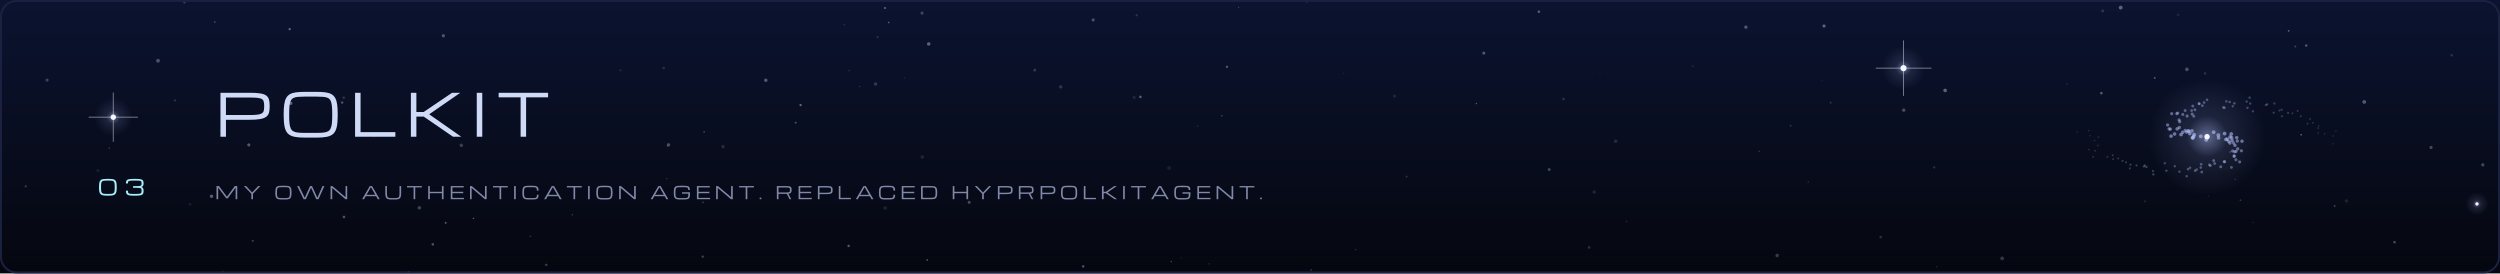
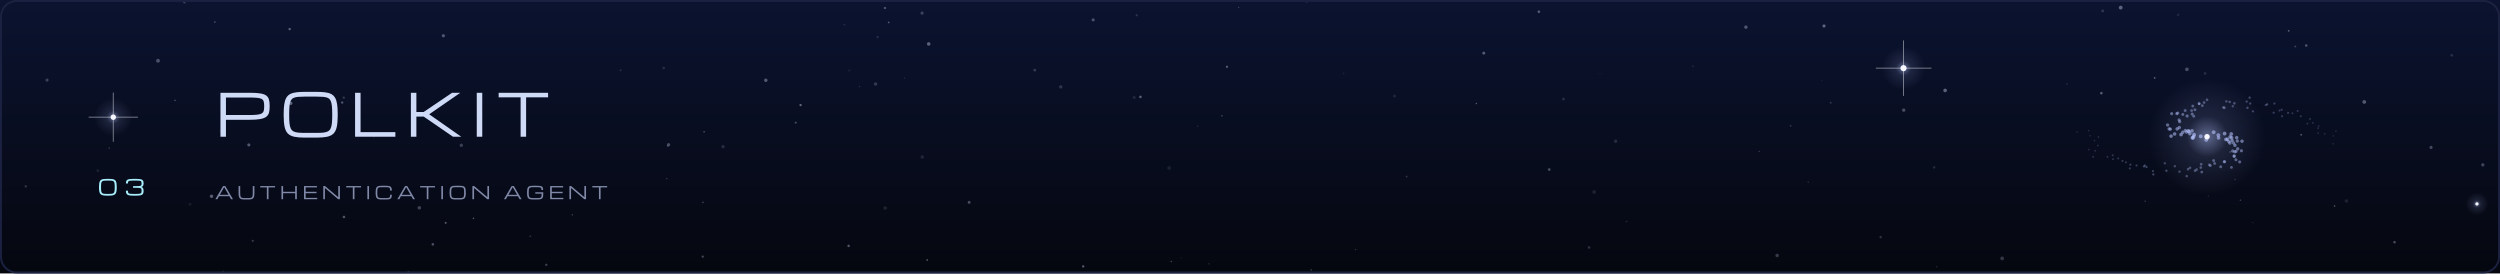
<svg xmlns="http://www.w3.org/2000/svg" viewBox="0 0 1280 140" width="1280" height="140">
  <defs>
    <linearGradient id="n" x1="0" y1="0" x2="0" y2="1">
      <stop offset="0" stop-color="#0b1330" />
      <stop offset="1" stop-color="#05070f" />
    </linearGradient>
    <radialGradient id="glow">
      <stop offset="0" stop-color="#b6c4ff" stop-opacity=".5" />
      <stop offset=".35" stop-color="#b6c4ff" stop-opacity=".12" />
      <stop offset="1" stop-color="#b6c4ff" stop-opacity="0" />
    </radialGradient>
    <radialGradient id="eng">
      <stop offset="0" stop-color="#a8eefc" stop-opacity=".9" />
      <stop offset="1" stop-color="#a8eefc" stop-opacity="0" />
    </radialGradient>
    <linearGradient id="tail" x1="0" x2="1">
      <stop offset="0" stop-color="#cfdaf7" stop-opacity="0" />
      <stop offset="1" stop-color="#cfdaf7" stop-opacity=".7" />
    </linearGradient>
  </defs>
  <rect width="1280" height="140" fill="url(#n)" />
  <circle cx="268.6" cy="54.0" r="0.44" fill="#cfdaf7" opacity="0.22" />
  <circle cx="720.2" cy="90.4" r="0.48" fill="#cfdaf7" opacity="0.20" />
  <circle cx="228.2" cy="114.1" r="0.51" fill="#cfdaf7" opacity="0.39" />
  <circle cx="94.4" cy="1.2" r="0.60" fill="#cfdaf7" opacity="0.23" />
  <circle cx="962.9" cy="121.4" r="0.66" fill="#cfdaf7" opacity="0.18" />
  <circle cx="916.8" cy="64.4" r="0.48" fill="#cfdaf7" opacity="0.19" />
  <circle cx="0.7" cy="99.2" r="0.33" fill="#cfdaf7" opacity="0.15" />
  <circle cx="793.2" cy="86.8" r="0.73" fill="#cfdaf7" opacity="0.30" />
  <circle cx="1025.1" cy="132.3" r="0.98" fill="#cfdaf7" opacity="0.22" />
  <circle cx="449.3" cy="19.0" r="0.60" fill="#cfdaf7" opacity="0.14" />
  <circle cx="1195.3" cy="105.5" r="0.46" fill="#cfdaf7" opacity="0.32" />
  <circle cx="893.9" cy="13.9" r="0.87" fill="#cfdaf7" opacity="0.34" />
  <circle cx="604.8" cy="132.1" r="0.36" fill="#cfdaf7" opacity="0.09" />
  <circle cx="925.8" cy="93.2" r="0.30" fill="#cfdaf7" opacity="0.29" />
  <circle cx="755.9" cy="53.0" r="0.39" fill="#cfdaf7" opacity="0.37" />
  <circle cx="1141.8" cy="77.8" r="0.45" fill="#cfdaf7" opacity="0.27" />
  <circle cx="827.2" cy="72.3" r="0.86" fill="#cfdaf7" opacity="0.16" />
  <circle cx="1130.7" cy="100.5" r="0.39" fill="#cfdaf7" opacity="0.11" />
  <circle cx="995.9" cy="46.3" r="0.93" fill="#cfdaf7" opacity="0.41" />
  <circle cx="359.9" cy="103.6" r="0.45" fill="#cfdaf7" opacity="0.26" />
  <circle cx="242.4" cy="111.8" r="0.40" fill="#cfdaf7" opacity="0.40" />
  <circle cx="463.1" cy="40.0" r="0.33" fill="#cfdaf7" opacity="0.15" />
  <circle cx="80.9" cy="31.1" r="0.99" fill="#cfdaf7" opacity="0.31" />
  <circle cx="148.3" cy="14.9" r="0.62" fill="#cfdaf7" opacity="0.39" />
  <circle cx="580.7" cy="49.9" r="0.77" fill="#cfdaf7" opacity="0.12" />
  <circle cx="236.2" cy="74.4" r="0.88" fill="#cfdaf7" opacity="0.24" />
  <circle cx="370.2" cy="75.1" r="0.86" fill="#cfdaf7" opacity="0.15" />
  <circle cx="191.5" cy="69.8" r="0.54" fill="#cfdaf7" opacity="0.13" />
  <circle cx="271.5" cy="121.0" r="0.44" fill="#cfdaf7" opacity="0.20" />
  <circle cx="1210.5" cy="52.2" r="0.96" fill="#cfdaf7" opacity="0.37" />
  <circle cx="613.2" cy="64.6" r="0.31" fill="#cfdaf7" opacity="0.22" />
  <circle cx="671.3" cy="138.2" r="0.35" fill="#cfdaf7" opacity="0.37" />
  <circle cx="1226.0" cy="124.0" r="0.66" fill="#cfdaf7" opacity="0.32" />
  <circle cx="453.1" cy="4.1" r="0.59" fill="#cfdaf7" opacity="0.34" />
  <circle cx="112.8" cy="67.0" r="0.34" fill="#cfdaf7" opacity="0.13" />
  <circle cx="1076.6" cy="5.6" r="0.74" fill="#cfdaf7" opacity="0.17" />
  <circle cx="359.8" cy="131.4" r="0.61" fill="#cfdaf7" opacity="0.28" />
  <circle cx="1144.4" cy="91.9" r="0.39" fill="#cfdaf7" opacity="0.19" />
  <circle cx="1058.3" cy="43.0" r="0.37" fill="#cfdaf7" opacity="0.19" />
  <circle cx="360.5" cy="67.5" r="0.40" fill="#cfdaf7" opacity="0.37" />
  <circle cx="1255.3" cy="28.3" r="0.67" fill="#cfdaf7" opacity="0.16" />
  <circle cx="819.2" cy="37.9" r="0.30" fill="#cfdaf7" opacity="0.09" />
  <circle cx="24.1" cy="41.0" r="0.80" fill="#cfdaf7" opacity="0.25" />
  <circle cx="475.5" cy="22.5" r="0.90" fill="#cfdaf7" opacity="0.41" />
  <circle cx="176.0" cy="50.0" r="0.61" fill="#cfdaf7" opacity="0.20" />
  <circle cx="97.3" cy="104.6" r="0.70" fill="#cfdaf7" opacity="0.09" />
  <circle cx="13.2" cy="95.4" r="0.60" fill="#cfdaf7" opacity="0.21" />
  <circle cx="1085.8" cy="3.9" r="0.98" fill="#cfdaf7" opacity="0.40" />
  <circle cx="625.6" cy="59.3" r="0.40" fill="#cfdaf7" opacity="0.31" />
  <circle cx="714.0" cy="49.2" r="0.77" fill="#cfdaf7" opacity="0.11" />
  <circle cx="474.7" cy="133.1" r="0.43" fill="#cfdaf7" opacity="0.43" />
  <circle cx="453.2" cy="106.5" r="0.90" fill="#cfdaf7" opacity="0.12" />
  <circle cx="1175.2" cy="23.8" r="0.49" fill="#cfdaf7" opacity="0.25" />
  <circle cx="599.7" cy="133.9" r="0.40" fill="#cfdaf7" opacity="0.29" />
  <circle cx="110.0" cy="11.3" r="0.44" fill="#cfdaf7" opacity="0.31" />
  <circle cx="434.5" cy="125.9" r="0.64" fill="#cfdaf7" opacity="0.37" />
  <circle cx="148.9" cy="52.9" r="0.83" fill="#cfdaf7" opacity="0.43" />
  <circle cx="127.4" cy="74.2" r="0.80" fill="#cfdaf7" opacity="0.37" />
  <circle cx="974.7" cy="56.4" r="0.86" fill="#cfdaf7" opacity="0.31" />
  <circle cx="440.1" cy="44.3" r="0.35" fill="#cfdaf7" opacity="0.18" />
  <circle cx="221.6" cy="125.1" r="0.67" fill="#cfdaf7" opacity="0.35" />
  <circle cx="1098.3" cy="103.0" r="0.33" fill="#cfdaf7" opacity="0.32" />
  <circle cx="434.8" cy="36.1" r="0.51" fill="#cfdaf7" opacity="0.10" />
  <circle cx="1171.8" cy="15.8" r="0.46" fill="#cfdaf7" opacity="0.41" />
  <circle cx="1178.2" cy="69.0" r="0.46" fill="#cfdaf7" opacity="0.40" />
  <circle cx="55.9" cy="75.8" r="0.32" fill="#cfdaf7" opacity="0.38" />
  <circle cx="932.8" cy="41.3" r="0.30" fill="#cfdaf7" opacity="0.11" />
  <circle cx="392.1" cy="41.1" r="0.89" fill="#cfdaf7" opacity="0.36" />
  <circle cx="209.2" cy="139.5" r="0.72" fill="#cfdaf7" opacity="0.20" />
  <circle cx="634.2" cy="3.8" r="0.33" fill="#cfdaf7" opacity="0.26" />
  <circle cx="991.6" cy="136.6" r="0.30" fill="#cfdaf7" opacity="0.24" />
  <circle cx="687.9" cy="37.6" r="0.46" fill="#cfdaf7" opacity="0.08" />
  <circle cx="1119.7" cy="35.5" r="0.93" fill="#cfdaf7" opacity="0.31" />
  <circle cx="1271.2" cy="84.4" r="0.84" fill="#cfdaf7" opacity="0.28" />
  <circle cx="108.3" cy="100.5" r="0.88" fill="#cfdaf7" opacity="0.40" />
  <circle cx="472.2" cy="80.4" r="0.90" fill="#cfdaf7" opacity="0.12" />
  <circle cx="787.9" cy="6.0" r="0.68" fill="#cfdaf7" opacity="0.36" />
  <circle cx="455.0" cy="11.5" r="0.46" fill="#cfdaf7" opacity="0.36" />
  <circle cx="1244.7" cy="75.5" r="0.82" fill="#cfdaf7" opacity="0.29" />
  <circle cx="1201.4" cy="102.9" r="0.88" fill="#cfdaf7" opacity="0.11" />
  <circle cx="1129.0" cy="37.6" r="0.68" fill="#cfdaf7" opacity="0.15" />
  <circle cx="342.3" cy="74.1" r="0.83" fill="#cfdaf7" opacity="0.32" />
  <circle cx="990.3" cy="85.7" r="0.61" fill="#cfdaf7" opacity="0.16" />
  <circle cx="339.8" cy="34.8" r="0.66" fill="#cfdaf7" opacity="0.15" />
  <circle cx="816.2" cy="98.3" r="0.94" fill="#cfdaf7" opacity="0.11" />
  <circle cx="1180.8" cy="23.3" r="0.64" fill="#cfdaf7" opacity="0.35" />
  <circle cx="129.4" cy="123.3" r="0.53" fill="#cfdaf7" opacity="0.26" />
  <circle cx="582.0" cy="7.8" r="0.57" fill="#cfdaf7" opacity="0.17" />
  <circle cx="619.0" cy="135.1" r="0.34" fill="#cfdaf7" opacity="0.21" />
  <circle cx="694.1" cy="127.8" r="0.33" fill="#cfdaf7" opacity="0.24" />
  <circle cx="1153.5" cy="113.9" r="0.30" fill="#cfdaf7" opacity="0.19" />
  <circle cx="317.7" cy="36.0" r="0.50" fill="#cfdaf7" opacity="0.15" />
  <circle cx="832.8" cy="113.4" r="0.45" fill="#cfdaf7" opacity="0.13" />
  <circle cx="214.7" cy="106.4" r="0.91" fill="#cfdaf7" opacity="0.27" />
  <circle cx="933.9" cy="13.3" r="0.80" fill="#cfdaf7" opacity="0.42" />
  <circle cx="588.1" cy="0.0" r="0.38" fill="#cfdaf7" opacity="0.17" />
  <circle cx="598.6" cy="86.0" r="0.99" fill="#cfdaf7" opacity="0.09" />
  <circle cx="496.2" cy="103.6" r="0.76" fill="#cfdaf7" opacity="0.32" />
  <circle cx="89.6" cy="51.4" r="0.43" fill="#cfdaf7" opacity="0.30" />
  <circle cx="293.0" cy="110.0" r="0.32" fill="#cfdaf7" opacity="0.38" />
  <circle cx="472.1" cy="6.7" r="0.82" fill="#cfdaf7" opacity="0.24" />
  <circle cx="176.1" cy="111.1" r="0.67" fill="#cfdaf7" opacity="0.36" />
  <circle cx="543.1" cy="44.5" r="0.85" fill="#cfdaf7" opacity="0.19" />
  <circle cx="900.7" cy="77.5" r="0.34" fill="#cfdaf7" opacity="0.25" />
  <circle cx="227.0" cy="18.3" r="0.82" fill="#cfdaf7" opacity="0.35" />
  <circle cx="1103.2" cy="39.9" r="0.47" fill="#cfdaf7" opacity="0.41" />
  <circle cx="432.3" cy="12.6" r="0.47" fill="#cfdaf7" opacity="0.13" />
  <circle cx="909.9" cy="130.8" r="0.90" fill="#cfdaf7" opacity="0.24" />
  <circle cx="341.9" cy="74.8" r="0.54" fill="#cfdaf7" opacity="0.15" />
  <circle cx="813.6" cy="126.7" r="0.68" fill="#cfdaf7" opacity="0.19" />
  <circle cx="559.7" cy="10.2" r="0.80" fill="#cfdaf7" opacity="0.31" />
  <circle cx="1147.1" cy="102.5" r="0.43" fill="#cfdaf7" opacity="0.23" />
  <circle cx="448.3" cy="43.0" r="0.86" fill="#cfdaf7" opacity="0.21" />
  <circle cx="759.7" cy="27.2" r="0.76" fill="#cfdaf7" opacity="0.37" />
  <circle cx="800.5" cy="50.7" r="0.67" fill="#cfdaf7" opacity="0.17" />
  <circle cx="554.6" cy="136.4" r="0.59" fill="#cfdaf7" opacity="0.41" />
  <circle cx="50.1" cy="87.4" r="0.74" fill="#cfdaf7" opacity="0.10" />
  <circle cx="114.2" cy="139.1" r="0.51" fill="#cfdaf7" opacity="0.13" />
  <circle cx="409.9" cy="53.8" r="0.60" fill="#cfdaf7" opacity="0.43" />
  <circle cx="529.8" cy="35.9" r="0.72" fill="#cfdaf7" opacity="0.21" />
  <circle cx="937.3" cy="52.6" r="0.52" fill="#cfdaf7" opacity="0.18" />
  <circle cx="583.9" cy="49.6" r="0.66" fill="#cfdaf7" opacity="0.40" />
  <circle cx="1075.9" cy="47.7" r="0.67" fill="#cfdaf7" opacity="0.38" />
  <circle cx="341.4" cy="91.5" r="0.30" fill="#cfdaf7" opacity="0.34" />
  <circle cx="175.2" cy="52.5" r="0.61" fill="#cfdaf7" opacity="0.35" />
  <circle cx="407.4" cy="62.8" r="0.50" fill="#cfdaf7" opacity="0.32" />
  <circle cx="279.7" cy="135.6" r="0.58" fill="#cfdaf7" opacity="0.28" />
  <circle cx="669.0" cy="1.2" r="0.39" fill="#cfdaf7" opacity="0.12" />
  <circle cx="866.7" cy="33.9" r="0.58" fill="#cfdaf7" opacity="0.08" />
  <circle cx="628.2" cy="34.2" r="0.58" fill="#cfdaf7" opacity="0.37" />
  <circle cx="1115.2" cy="7.6" r="0.70" fill="#cfdaf7" opacity="0.10" />
  <circle cx="1268.2" cy="104.4" r="5.9" fill="url(#glow)" />
  <circle cx="1268.2" cy="104.4" r="0.84" fill="#f6f7ff" />
  <circle cx="974.6" cy="34.9" r="11.1" fill="url(#glow)" />
  <line x1="960.4" y1="34.9" x2="988.9" y2="34.9" stroke="#f6f7ff" stroke-width=".5" opacity=".45" />
  <line x1="974.6" y1="20.7" x2="974.6" y2="49.1" stroke="#f6f7ff" stroke-width=".5" opacity=".45" />
  <circle cx="974.6" cy="34.9" r="1.58" fill="#f6f7ff" />
  <circle cx="1126.8" cy="69.8" r="1.00" fill="#b6c4ff" opacity="0.60" />
  <circle cx="1123.4" cy="68.9" r="0.99" fill="#b6c4ff" opacity="0.59" />
  <circle cx="1122.8" cy="70.6" r="0.98" fill="#b6c4ff" opacity="0.59" />
  <circle cx="1120.4" cy="67.0" r="0.97" fill="#b6c4ff" opacity="0.58" />
  <circle cx="1123.2" cy="69.8" r="0.97" fill="#b6c4ff" opacity="0.57" />
  <circle cx="1122.5" cy="70.5" r="0.96" fill="#b6c4ff" opacity="0.57" />
  <circle cx="1121.2" cy="68.4" r="0.95" fill="#b6c4ff" opacity="0.56" />
  <circle cx="1116.7" cy="68.9" r="0.94" fill="#b6c4ff" opacity="0.56" />
  <circle cx="1122.3" cy="67.0" r="0.93" fill="#b6c4ff" opacity="0.55" />
  <circle cx="1111.6" cy="69.7" r="0.92" fill="#b6c4ff" opacity="0.54" />
  <circle cx="1113.4" cy="68.6" r="0.91" fill="#b6c4ff" opacity="0.54" />
  <circle cx="1117.6" cy="67.7" r="0.91" fill="#b6c4ff" opacity="0.53" />
  <circle cx="1119.5" cy="67.6" r="0.90" fill="#b6c4ff" opacity="0.52" />
  <circle cx="1114.7" cy="66.0" r="0.89" fill="#b6c4ff" opacity="0.52" />
  <circle cx="1120.8" cy="67.3" r="0.88" fill="#b6c4ff" opacity="0.51" />
  <circle cx="1115.8" cy="65.3" r="0.87" fill="#b6c4ff" opacity="0.50" />
  <circle cx="1111.2" cy="66.1" r="0.86" fill="#b6c4ff" opacity="0.50" />
  <circle cx="1118.9" cy="66.8" r="0.85" fill="#b6c4ff" opacity="0.49" />
  <circle cx="1110.6" cy="66.0" r="0.85" fill="#b6c4ff" opacity="0.48" />
  <circle cx="1109.8" cy="64.0" r="0.84" fill="#b6c4ff" opacity="0.48" />
  <circle cx="1116.0" cy="62.3" r="0.83" fill="#b6c4ff" opacity="0.47" />
  <circle cx="1111.9" cy="58.2" r="0.82" fill="#b6c4ff" opacity="0.46" />
  <circle cx="1115.7" cy="61.4" r="0.81" fill="#b6c4ff" opacity="0.46" />
  <circle cx="1119.8" cy="59.4" r="0.80" fill="#b6c4ff" opacity="0.45" />
  <circle cx="1114.5" cy="58.2" r="0.79" fill="#b6c4ff" opacity="0.45" />
  <circle cx="1115.0" cy="57.9" r="0.79" fill="#b6c4ff" opacity="0.44" />
  <circle cx="1122.4" cy="58.4" r="0.78" fill="#b6c4ff" opacity="0.43" />
  <circle cx="1117.6" cy="58.6" r="0.77" fill="#b6c4ff" opacity="0.43" />
  <circle cx="1123.2" cy="59.5" r="0.76" fill="#b6c4ff" opacity="0.42" />
  <circle cx="1118.8" cy="56.6" r="0.75" fill="#b6c4ff" opacity="0.41" />
  <circle cx="1123.8" cy="56.2" r="0.74" fill="#b6c4ff" opacity="0.41" />
  <circle cx="1122.7" cy="54.3" r="0.73" fill="#b6c4ff" opacity="0.40" />
  <circle cx="1125.9" cy="53.1" r="0.73" fill="#b6c4ff" opacity="0.39" />
  <circle cx="1122.1" cy="56.6" r="0.72" fill="#b6c4ff" opacity="0.39" />
  <circle cx="1126.0" cy="53.1" r="0.71" fill="#b6c4ff" opacity="0.38" />
  <circle cx="1127.6" cy="54.1" r="0.70" fill="#b6c4ff" opacity="0.38" />
  <circle cx="1128.5" cy="52.5" r="0.69" fill="#b6c4ff" opacity="0.37" />
  <circle cx="1130.0" cy="51.1" r="0.68" fill="#b6c4ff" opacity="0.36" />
  <circle cx="1138.4" cy="55.0" r="0.67" fill="#b6c4ff" opacity="0.36" />
  <circle cx="1138.9" cy="55.2" r="0.67" fill="#b6c4ff" opacity="0.35" />
  <circle cx="1144.0" cy="52.9" r="0.66" fill="#b6c4ff" opacity="0.34" />
  <circle cx="1141.6" cy="52.2" r="0.65" fill="#b6c4ff" opacity="0.34" />
  <circle cx="1139.9" cy="51.9" r="0.64" fill="#b6c4ff" opacity="0.33" />
  <circle cx="1143.2" cy="54.4" r="0.63" fill="#b6c4ff" opacity="0.32" />
  <circle cx="1150.7" cy="55.2" r="0.62" fill="#b6c4ff" opacity="0.32" />
  <circle cx="1151.8" cy="50.0" r="0.61" fill="#b6c4ff" opacity="0.31" />
  <circle cx="1150.3" cy="52.0" r="0.61" fill="#b6c4ff" opacity="0.30" />
  <circle cx="1152.1" cy="53.0" r="0.60" fill="#b6c4ff" opacity="0.30" />
  <circle cx="1160.8" cy="53.4" r="0.59" fill="#b6c4ff" opacity="0.29" />
  <circle cx="1153.5" cy="57.0" r="0.58" fill="#b6c4ff" opacity="0.29" />
  <circle cx="1160.1" cy="53.8" r="0.57" fill="#b6c4ff" opacity="0.28" />
  <circle cx="1164.5" cy="53.0" r="0.56" fill="#b6c4ff" opacity="0.27" />
  <circle cx="1164.1" cy="57.7" r="0.55" fill="#b6c4ff" opacity="0.27" />
  <circle cx="1168.2" cy="56.2" r="0.55" fill="#b6c4ff" opacity="0.26" />
  <circle cx="1171.5" cy="57.8" r="0.54" fill="#b6c4ff" opacity="0.25" />
  <circle cx="1168.4" cy="59.5" r="0.53" fill="#b6c4ff" opacity="0.25" />
  <circle cx="1167.1" cy="56.6" r="0.52" fill="#b6c4ff" opacity="0.24" />
  <circle cx="1176.4" cy="56.8" r="0.51" fill="#b6c4ff" opacity="0.23" />
  <circle cx="1178.0" cy="59.5" r="0.50" fill="#b6c4ff" opacity="0.23" />
  <circle cx="1173.7" cy="58.0" r="0.49" fill="#b6c4ff" opacity="0.22" />
  <circle cx="1182.7" cy="60.9" r="0.49" fill="#b6c4ff" opacity="0.21" />
  <circle cx="1181.4" cy="63.3" r="0.48" fill="#b6c4ff" opacity="0.21" />
  <circle cx="1184.2" cy="62.9" r="0.47" fill="#b6c4ff" opacity="0.20" />
  <circle cx="1186.9" cy="65.6" r="0.46" fill="#b6c4ff" opacity="0.19" />
  <circle cx="1186.9" cy="68.1" r="0.45" fill="#b6c4ff" opacity="0.19" />
  <circle cx="1187.2" cy="64.5" r="0.44" fill="#b6c4ff" opacity="0.18" />
  <circle cx="1190.2" cy="68.5" r="0.43" fill="#b6c4ff" opacity="0.18" />
  <circle cx="1196.0" cy="67.1" r="0.43" fill="#b6c4ff" opacity="0.17" />
  <circle cx="1194.6" cy="69.6" r="0.42" fill="#b6c4ff" opacity="0.16" />
  <circle cx="1194.6" cy="73.6" r="0.41" fill="#b6c4ff" opacity="0.16" />
  <circle cx="1129.6" cy="71.6" r="1.00" fill="#b6c4ff" opacity="0.60" />
  <circle cx="1135.8" cy="69.2" r="0.99" fill="#b6c4ff" opacity="0.59" />
  <circle cx="1133.4" cy="67.7" r="0.98" fill="#b6c4ff" opacity="0.59" />
  <circle cx="1139.0" cy="68.4" r="0.97" fill="#b6c4ff" opacity="0.58" />
  <circle cx="1139.7" cy="71.4" r="0.97" fill="#b6c4ff" opacity="0.57" />
  <circle cx="1142.4" cy="68.6" r="0.96" fill="#b6c4ff" opacity="0.57" />
  <circle cx="1140.5" cy="71.3" r="0.95" fill="#b6c4ff" opacity="0.56" />
  <circle cx="1135.9" cy="70.6" r="0.94" fill="#b6c4ff" opacity="0.56" />
  <circle cx="1142.6" cy="70.5" r="0.93" fill="#b6c4ff" opacity="0.55" />
  <circle cx="1141.8" cy="70.1" r="0.92" fill="#b6c4ff" opacity="0.54" />
  <circle cx="1142.8" cy="71.9" r="0.91" fill="#b6c4ff" opacity="0.54" />
  <circle cx="1145.2" cy="70.5" r="0.91" fill="#b6c4ff" opacity="0.53" />
  <circle cx="1141.7" cy="73.2" r="0.90" fill="#b6c4ff" opacity="0.52" />
  <circle cx="1147.9" cy="72.3" r="0.89" fill="#b6c4ff" opacity="0.52" />
  <circle cx="1144.3" cy="74.4" r="0.88" fill="#b6c4ff" opacity="0.51" />
  <circle cx="1141.1" cy="72.4" r="0.87" fill="#b6c4ff" opacity="0.50" />
  <circle cx="1145.7" cy="76.2" r="0.86" fill="#b6c4ff" opacity="0.50" />
  <circle cx="1145.5" cy="72.2" r="0.85" fill="#b6c4ff" opacity="0.49" />
  <circle cx="1144.2" cy="77.7" r="0.85" fill="#b6c4ff" opacity="0.48" />
  <circle cx="1143.6" cy="73.2" r="0.84" fill="#b6c4ff" opacity="0.48" />
  <circle cx="1143.9" cy="79.8" r="0.83" fill="#b6c4ff" opacity="0.47" />
  <circle cx="1143.1" cy="77.3" r="0.82" fill="#b6c4ff" opacity="0.46" />
  <circle cx="1147.6" cy="77.2" r="0.81" fill="#b6c4ff" opacity="0.46" />
  <circle cx="1144.9" cy="77.5" r="0.80" fill="#b6c4ff" opacity="0.45" />
  <circle cx="1143.9" cy="80.1" r="0.79" fill="#b6c4ff" opacity="0.45" />
  <circle cx="1146.7" cy="82.9" r="0.79" fill="#b6c4ff" opacity="0.44" />
  <circle cx="1144.8" cy="81.8" r="0.78" fill="#b6c4ff" opacity="0.43" />
  <circle cx="1139.0" cy="82.8" r="0.77" fill="#b6c4ff" opacity="0.43" />
  <circle cx="1138.8" cy="82.8" r="0.76" fill="#b6c4ff" opacity="0.42" />
  <circle cx="1137.0" cy="85.4" r="0.75" fill="#b6c4ff" opacity="0.41" />
  <circle cx="1133.4" cy="82.2" r="0.74" fill="#b6c4ff" opacity="0.41" />
  <circle cx="1142.5" cy="85.7" r="0.73" fill="#b6c4ff" opacity="0.40" />
  <circle cx="1133.9" cy="83.7" r="0.73" fill="#b6c4ff" opacity="0.39" />
  <circle cx="1131.7" cy="84.8" r="0.72" fill="#b6c4ff" opacity="0.39" />
  <circle cx="1131.2" cy="84.4" r="0.71" fill="#b6c4ff" opacity="0.38" />
  <circle cx="1127.3" cy="88.1" r="0.70" fill="#b6c4ff" opacity="0.38" />
  <circle cx="1127.0" cy="84.1" r="0.69" fill="#b6c4ff" opacity="0.37" />
  <circle cx="1126.8" cy="85.8" r="0.68" fill="#b6c4ff" opacity="0.36" />
  <circle cx="1123.9" cy="87.4" r="0.67" fill="#b6c4ff" opacity="0.36" />
  <circle cx="1120.3" cy="86.6" r="0.67" fill="#b6c4ff" opacity="0.35" />
  <circle cx="1124.7" cy="86.8" r="0.66" fill="#b6c4ff" opacity="0.34" />
  <circle cx="1121.3" cy="85.9" r="0.65" fill="#b6c4ff" opacity="0.34" />
  <circle cx="1119.6" cy="90.2" r="0.64" fill="#b6c4ff" opacity="0.33" />
  <circle cx="1115.9" cy="87.9" r="0.63" fill="#b6c4ff" opacity="0.32" />
  <circle cx="1113.5" cy="85.1" r="0.62" fill="#b6c4ff" opacity="0.32" />
  <circle cx="1109.2" cy="87.4" r="0.61" fill="#b6c4ff" opacity="0.31" />
  <circle cx="1108.4" cy="83.6" r="0.61" fill="#b6c4ff" opacity="0.30" />
  <circle cx="1102.5" cy="89.3" r="0.60" fill="#b6c4ff" opacity="0.30" />
  <circle cx="1099.0" cy="85.5" r="0.59" fill="#b6c4ff" opacity="0.29" />
  <circle cx="1097.7" cy="85.2" r="0.58" fill="#b6c4ff" opacity="0.29" />
  <circle cx="1102.3" cy="87.6" r="0.57" fill="#b6c4ff" opacity="0.28" />
  <circle cx="1098.2" cy="84.7" r="0.56" fill="#b6c4ff" opacity="0.27" />
  <circle cx="1090.8" cy="84.3" r="0.55" fill="#b6c4ff" opacity="0.27" />
  <circle cx="1093.9" cy="84.7" r="0.55" fill="#b6c4ff" opacity="0.26" />
  <circle cx="1090.5" cy="86.2" r="0.54" fill="#b6c4ff" opacity="0.25" />
  <circle cx="1086.7" cy="82.4" r="0.53" fill="#b6c4ff" opacity="0.25" />
  <circle cx="1088.5" cy="83.1" r="0.52" fill="#b6c4ff" opacity="0.24" />
  <circle cx="1084.5" cy="81.1" r="0.51" fill="#b6c4ff" opacity="0.23" />
  <circle cx="1081.7" cy="79.5" r="0.50" fill="#b6c4ff" opacity="0.23" />
  <circle cx="1081.9" cy="81.5" r="0.49" fill="#b6c4ff" opacity="0.22" />
  <circle cx="1079.0" cy="80.3" r="0.49" fill="#b6c4ff" opacity="0.21" />
  <circle cx="1071.7" cy="80.3" r="0.48" fill="#b6c4ff" opacity="0.21" />
  <circle cx="1072.7" cy="77.2" r="0.47" fill="#b6c4ff" opacity="0.20" />
  <circle cx="1074.1" cy="74.5" r="0.46" fill="#b6c4ff" opacity="0.19" />
  <circle cx="1074.4" cy="70.2" r="0.45" fill="#b6c4ff" opacity="0.19" />
  <circle cx="1069.5" cy="76.6" r="0.44" fill="#b6c4ff" opacity="0.18" />
  <circle cx="1072.4" cy="72.0" r="0.43" fill="#b6c4ff" opacity="0.18" />
  <circle cx="1069.4" cy="66.9" r="0.43" fill="#b6c4ff" opacity="0.17" />
  <circle cx="1070.1" cy="69.5" r="0.42" fill="#b6c4ff" opacity="0.16" />
  <circle cx="1063.5" cy="67.6" r="0.41" fill="#b6c4ff" opacity="0.16" />
  <circle cx="1130" cy="70.0" r="30.0" fill="url(#glow)" />
  <circle cx="1130" cy="70.0" r="1.4" fill="#f6f7ff" />
  <rect x=".5" y=".5" width="1279" height="139" rx="8" fill="none" stroke="#1b2140" />
  <circle cx="58.0" cy="60.0" r="9.8" fill="url(#glow)" />
  <line x1="45.4" y1="60.0" x2="70.6" y2="60.0" stroke="#f6f7ff" stroke-width=".5" opacity=".45" />
  <line x1="58.0" y1="47.4" x2="58.0" y2="72.6" stroke="#f6f7ff" stroke-width=".5" opacity=".45" />
  <circle cx="58.0" cy="60.0" r="1.40" fill="#f6f7ff" />
  <path d="M58.744 95.768Q58.744 94.822 58.68 94.21Q58.615 93.598 58.441 93.243Q58.266 92.889 57.936 92.725Q57.605 92.561 57.079 92.515Q56.553 92.47 55.785 92.47H54.678Q53.91 92.47 53.384 92.515Q52.857 92.561 52.527 92.725Q52.197 92.889 52.022 93.243Q51.848 93.598 51.783 94.21Q51.719 94.822 51.719 95.768V95.982Q51.719 96.896 51.783 97.497Q51.848 98.099 52.022 98.458Q52.197 98.818 52.527 98.996Q52.857 99.173 53.384 99.227Q53.91 99.28 54.678 99.28H55.785Q56.553 99.28 57.079 99.227Q57.605 99.173 57.936 98.996Q58.266 98.818 58.441 98.458Q58.615 98.099 58.68 97.497Q58.744 96.896 58.744 95.982ZM50.688 95.982V95.768Q50.688 94.672 50.795 93.928Q50.902 93.184 51.166 92.717Q51.429 92.25 51.883 92.002Q52.336 91.755 53.024 91.667Q53.711 91.578 54.678 91.578H55.785Q56.751 91.578 57.439 91.667Q58.126 91.755 58.58 92.002Q59.034 92.25 59.297 92.717Q59.561 93.184 59.668 93.928Q59.775 94.672 59.775 95.768V95.982Q59.775 97.309 59.601 98.136Q59.426 98.963 58.989 99.404Q58.551 99.844 57.772 100.008Q56.993 100.172 55.785 100.172H54.678Q53.47 100.172 52.691 100.008Q51.912 99.844 51.474 99.404Q51.037 98.963 50.862 98.136Q50.688 97.309 50.688 95.982ZM68.221 100.172Q67.012 100.172 66.271 100.043Q65.53 99.914 65.138 99.619Q64.746 99.323 64.609 98.832Q64.472 98.34 64.472 97.615H65.503Q65.503 98.152 65.581 98.48Q65.659 98.808 65.927 98.982Q66.196 99.157 66.755 99.219Q67.313 99.28 68.275 99.28H69.714Q70.675 99.28 71.234 99.219Q71.793 99.157 72.061 98.982Q72.33 98.808 72.408 98.48Q72.486 98.152 72.486 97.615Q72.486 97.137 72.41 96.847Q72.335 96.557 72.072 96.407Q71.809 96.256 71.256 96.205Q70.702 96.154 69.741 96.154H68.14V95.29H69.956Q70.837 95.29 71.347 95.236Q71.857 95.182 72.102 95.04Q72.346 94.897 72.416 94.626Q72.486 94.355 72.486 93.92Q72.486 93.404 72.386 93.109Q72.287 92.813 71.991 92.679Q71.696 92.545 71.119 92.507Q70.541 92.47 69.58 92.47H68.409Q67.447 92.47 66.87 92.507Q66.293 92.545 65.997 92.679Q65.702 92.813 65.602 93.109Q65.503 93.404 65.503 93.92H64.472Q64.472 93.216 64.63 92.76Q64.789 92.303 65.205 92.045Q65.621 91.788 66.384 91.683Q67.147 91.578 68.355 91.578H69.633Q70.842 91.578 71.605 91.683Q72.367 91.788 72.784 92.045Q73.2 92.303 73.358 92.76Q73.517 93.216 73.517 93.92Q73.517 94.752 73.203 95.193Q72.888 95.633 72.394 95.725Q72.894 95.827 73.205 96.289Q73.517 96.75 73.517 97.615Q73.517 98.34 73.38 98.832Q73.243 99.323 72.851 99.619Q72.459 99.914 71.717 100.043Q70.976 100.172 69.768 100.172Z" fill="#a8eefc" opacity="1" />
  <path d="M112.871 70.0V47.5H127.93Q131.226 47.5 133.24 47.822Q135.254 48.145 136.294 48.899Q137.334 49.653 137.7 50.935Q138.066 52.217 138.066 54.121V54.707Q138.066 56.523 137.693 57.791Q137.319 59.058 136.25 59.834Q135.181 60.61 133.159 60.969Q131.138 61.328 127.842 61.328H115.684V70.0ZM135.254 54.121Q135.254 52.729 134.99 51.895Q134.727 51.06 133.936 50.635Q133.145 50.21 131.577 50.071Q130.01 49.932 127.388 49.932H115.684V58.896H127.388Q130.01 58.896 131.577 58.728Q133.145 58.56 133.936 58.113Q134.727 57.666 134.99 56.838Q135.254 56.011 135.254 54.707ZM156.124 70.469Q152.828 70.469 150.704 70.022Q148.58 69.575 147.386 68.374Q146.192 67.173 145.716 64.917Q145.24 62.661 145.24 59.043V58.457Q145.24 55.469 145.533 53.44Q145.826 51.411 146.544 50.137Q147.262 48.862 148.499 48.188Q149.737 47.515 151.612 47.273Q153.487 47.031 156.124 47.031H162.027Q164.664 47.031 166.539 47.273Q168.414 47.515 169.652 48.188Q170.889 48.862 171.607 50.137Q172.325 51.411 172.618 53.44Q172.911 55.469 172.911 58.457V59.043Q172.911 62.661 172.435 64.917Q171.959 67.173 170.765 68.374Q169.571 69.575 167.447 70.022Q165.323 70.469 162.027 70.469ZM156.124 68.037H162.027Q164.122 68.037 165.557 67.891Q166.993 67.744 167.894 67.261Q168.795 66.777 169.271 65.796Q169.747 64.814 169.923 63.174Q170.098 61.533 170.098 59.043V58.457Q170.098 55.879 169.923 54.209Q169.747 52.539 169.271 51.572Q168.795 50.605 167.894 50.159Q166.993 49.712 165.557 49.587Q164.122 49.463 162.027 49.463H156.124Q154.029 49.463 152.594 49.587Q151.158 49.712 150.257 50.159Q149.356 50.605 148.88 51.572Q148.404 52.539 148.228 54.209Q148.053 55.879 148.053 58.457V59.043Q148.053 61.533 148.228 63.174Q148.404 64.814 148.88 65.796Q149.356 66.777 150.257 67.261Q151.158 67.744 152.594 67.891Q154.029 68.037 156.124 68.037ZM181.798 70.0V47.5H184.611V67.656H202.423V70.0ZM210.373 70.0V47.5H213.186V57.344H216.921L231.467 47.5H235.686L219.748 58.516L236.155 70.0H231.936L216.936 59.688H213.186V70.0ZM244.105 70.0V47.5H246.917V70.0ZM266.557 70.0V49.844H255.307V47.5H280.619V49.844H269.369V70.0Z" fill="#cfdaf7" opacity="1" />
-   <path d="M110.861 102.0V95.25H112.118L116.201 100.756L120.222 95.25H121.479V102.0H120.635V96.015L116.605 101.556H115.84L111.705 96.015V102.0ZM128.679 102.0V99.188L124.882 95.25H126.007L129.101 98.555L132.195 95.25H133.32L129.523 99.188V102.0ZM144.228 102.141Q143.239 102.141 142.602 102.007Q141.964 101.873 141.606 101.512Q141.248 101.152 141.105 100.475Q140.962 99.798 140.962 98.713V98.537Q140.962 97.641 141.05 97.032Q141.138 96.423 141.354 96.041Q141.569 95.659 141.94 95.457Q142.312 95.254 142.874 95.182Q143.437 95.109 144.228 95.109H145.999Q146.79 95.109 147.352 95.182Q147.915 95.254 148.286 95.457Q148.657 95.659 148.873 96.041Q149.088 96.423 149.176 97.032Q149.264 97.641 149.264 98.537V98.713Q149.264 99.798 149.121 100.475Q148.978 101.152 148.62 101.512Q148.262 101.873 147.625 102.007Q146.987 102.141 145.999 102.141ZM144.228 101.411H145.999Q146.627 101.411 147.058 101.367Q147.488 101.323 147.759 101.178Q148.029 101.033 148.172 100.739Q148.315 100.444 148.367 99.952Q148.42 99.46 148.42 98.713V98.537Q148.42 97.764 148.367 97.263Q148.315 96.762 148.172 96.472Q148.029 96.182 147.759 96.048Q147.488 95.914 147.058 95.876Q146.627 95.839 145.999 95.839H144.228Q143.599 95.839 143.169 95.876Q142.738 95.914 142.468 96.048Q142.197 96.182 142.055 96.472Q141.912 96.762 141.859 97.263Q141.806 97.764 141.806 98.537V98.713Q141.806 99.46 141.859 99.952Q141.912 100.444 142.055 100.739Q142.197 101.033 142.468 101.178Q142.738 101.323 143.169 101.367Q143.599 101.411 144.228 101.411ZM155.462 102.0 152.145 95.25H153.116L156.025 101.284L158.767 95.25H159.752L162.494 101.284L165.122 95.25H166.093L163.056 102.0H161.931L159.259 96.098L156.587 102.0ZM169.255 102.0V95.25H170.134L176.915 100.958H176.923V95.25H177.767V102.0H176.888L170.108 96.243H170.099V102.0ZM185.41 102.0 189.347 95.25H190.472L194.41 102.0H193.425L192.582 100.453H187.238L186.394 102.0ZM187.66 99.75H192.16L189.91 95.812ZM200.534 102.141Q199.545 102.141 198.908 102.007Q198.271 101.873 197.913 101.512Q197.554 101.152 197.412 100.475Q197.269 99.798 197.269 98.713V95.25H198.112V98.713Q198.112 99.46 198.165 99.952Q198.218 100.444 198.363 100.739Q198.508 101.033 198.778 101.178Q199.048 101.323 199.479 101.367Q199.91 101.411 200.534 101.411H202.125Q202.753 101.411 203.182 101.367Q203.61 101.323 203.88 101.178Q204.151 101.033 204.296 100.739Q204.441 100.444 204.493 99.952Q204.546 99.46 204.546 98.713V95.25H205.39V98.713Q205.39 99.798 205.247 100.475Q205.104 101.152 204.746 101.512Q204.388 101.873 203.751 102.007Q203.113 102.141 202.125 102.141ZM211.756 102.0V95.953H208.381V95.25H215.974V95.953H212.599V102.0ZM219.229 102.0V95.25H220.072V98.203H226.26V95.25H227.104V102.0H226.26V98.906H220.072V102.0ZM230.789 102.0V95.25H237.416V95.953H231.633V98.203H237.174V98.906H231.633V101.297H237.539V102.0ZM240.644 102.0V95.25H241.523L248.303 100.958H248.312V95.25H249.156V102.0H248.277L241.496 96.243H241.488V102.0ZM255.768 102.0V95.953H252.393V95.25H259.987V95.953H256.612V102.0ZM263.223 102.0V95.25H264.067V102.0ZM267.453 98.713V98.537Q267.453 97.641 267.541 97.032Q267.629 96.423 267.845 96.041Q268.06 95.659 268.431 95.457Q268.803 95.254 269.365 95.182Q269.928 95.109 270.719 95.109H272.49Q273.395 95.109 274.017 95.195Q274.638 95.281 275.019 95.533Q275.399 95.786 275.57 96.276Q275.742 96.766 275.742 97.575H274.898Q274.898 96.938 274.783 96.584Q274.669 96.23 274.399 96.072Q274.129 95.914 273.663 95.876Q273.197 95.839 272.49 95.839H270.719Q270.09 95.839 269.659 95.876Q269.229 95.914 268.959 96.048Q268.688 96.182 268.545 96.472Q268.403 96.762 268.35 97.263Q268.297 97.764 268.297 98.537V98.713Q268.297 99.46 268.35 99.952Q268.403 100.444 268.545 100.739Q268.688 101.033 268.959 101.178Q269.229 101.323 269.659 101.367Q270.09 101.411 270.719 101.411H272.49Q273.197 101.411 273.663 101.38Q274.129 101.35 274.399 101.2Q274.669 101.051 274.783 100.701Q274.898 100.352 274.898 99.719H275.742Q275.742 100.528 275.57 101.011Q275.399 101.495 275.019 101.739Q274.638 101.982 274.017 102.062Q273.395 102.141 272.49 102.141H270.719Q269.73 102.141 269.093 102.007Q268.455 101.873 268.097 101.512Q267.739 101.152 267.596 100.475Q267.453 99.798 267.453 98.713ZM278.578 102.0 282.516 95.25H283.641L287.578 102.0H286.594L285.75 100.453H280.407L279.563 102.0ZM280.828 99.75H285.328L283.078 95.812ZM293.628 102.0V95.953H290.253V95.25H297.847V95.953H294.472V102.0ZM301.083 102.0V95.25H301.927V102.0ZM308.578 102.141Q307.59 102.141 306.953 102.007Q306.315 101.873 305.957 101.512Q305.599 101.152 305.456 100.475Q305.313 99.798 305.313 98.713V98.537Q305.313 97.641 305.401 97.032Q305.489 96.423 305.704 96.041Q305.92 95.659 306.291 95.457Q306.662 95.254 307.225 95.182Q307.787 95.109 308.578 95.109H310.349Q311.141 95.109 311.703 95.182Q312.266 95.254 312.637 95.457Q313.008 95.659 313.224 96.041Q313.439 96.423 313.527 97.032Q313.615 97.641 313.615 98.537V98.713Q313.615 99.798 313.472 100.475Q313.329 101.152 312.971 101.512Q312.613 101.873 311.975 102.007Q311.338 102.141 310.349 102.141ZM308.578 101.411H310.349Q310.978 101.411 311.409 101.367Q311.839 101.323 312.11 101.178Q312.38 101.033 312.523 100.739Q312.665 100.444 312.718 99.952Q312.771 99.46 312.771 98.713V98.537Q312.771 97.764 312.718 97.263Q312.665 96.762 312.523 96.472Q312.38 96.182 312.11 96.048Q311.839 95.914 311.409 95.876Q310.978 95.839 310.349 95.839H308.578Q307.95 95.839 307.519 95.876Q307.089 95.914 306.818 96.048Q306.548 96.182 306.405 96.472Q306.263 96.762 306.21 97.263Q306.157 97.764 306.157 98.537V98.713Q306.157 99.46 306.21 99.952Q306.263 100.444 306.405 100.739Q306.548 101.033 306.818 101.178Q307.089 101.323 307.519 101.367Q307.95 101.411 308.578 101.411ZM317.001 102.0V95.25H317.88L324.661 100.958H324.669V95.25H325.513V102.0H324.634L317.853 96.243H317.845V102.0ZM333.156 102.0 337.093 95.25H338.218L342.156 102.0H341.171L340.328 100.453H334.984L334.14 102.0ZM335.406 99.75H339.906L337.656 95.812ZM344.979 98.713V98.537Q344.979 97.641 345.067 97.032Q345.155 96.423 345.371 96.041Q345.586 95.659 345.957 95.457Q346.329 95.254 346.891 95.182Q347.454 95.109 348.245 95.109H349.897Q350.934 95.109 351.582 95.188Q352.23 95.268 352.58 95.492Q352.929 95.716 353.061 96.144Q353.193 96.573 353.193 97.267H352.349Q352.349 96.744 352.257 96.452Q352.165 96.16 351.91 96.03Q351.655 95.9 351.169 95.87Q350.684 95.839 349.897 95.839H348.245Q347.616 95.839 347.186 95.876Q346.755 95.914 346.485 96.048Q346.214 96.182 346.071 96.472Q345.929 96.762 345.876 97.263Q345.823 97.764 345.823 98.537V98.713Q345.823 99.46 345.876 99.952Q345.929 100.444 346.071 100.739Q346.214 101.033 346.485 101.178Q346.755 101.323 347.186 101.367Q347.616 101.411 348.245 101.411H350.191Q350.916 101.411 351.36 101.352Q351.804 101.292 352.035 101.097Q352.266 100.901 352.345 100.499Q352.424 100.097 352.424 99.412V99.152H349.194V98.449H353.268V99.412Q353.268 100.269 353.123 100.805Q352.977 101.341 352.633 101.633Q352.288 101.925 351.692 102.033Q351.097 102.141 350.191 102.141H348.245Q347.256 102.141 346.619 102.007Q345.981 101.873 345.623 101.512Q345.265 101.152 345.122 100.475Q344.979 99.798 344.979 98.713ZM356.808 102.0V95.25H363.435V95.953H357.651V98.203H363.193V98.906H357.651V101.297H363.558V102.0ZM366.663 102.0V95.25H367.542L374.322 100.958H374.331V95.25H375.175V102.0H374.296L367.515 96.243H367.506V102.0ZM381.787 102.0V95.953H378.412V95.25H386.005V95.953H382.63V102.0ZM388.961 102.0V101.156H389.805V102.0ZM397.746 95.25H402.264Q403.253 95.25 403.857 95.338Q404.461 95.426 404.773 95.641Q405.085 95.856 405.195 96.23Q405.305 96.604 405.305 97.175V97.351Q405.305 97.878 405.18 98.258Q405.054 98.638 404.698 98.873Q404.342 99.108 403.644 99.205L405.111 102.0H404.268L402.831 99.267Q402.743 99.271 402.648 99.271Q402.554 99.271 402.453 99.271H398.59V102.0H397.746ZM398.59 98.542H402.321Q403.072 98.542 403.505 98.491Q403.938 98.44 404.142 98.313Q404.347 98.186 404.404 97.953Q404.461 97.72 404.461 97.351V97.175Q404.461 96.757 404.382 96.516Q404.303 96.274 404.066 96.16Q403.828 96.045 403.358 96.012Q402.888 95.979 402.101 95.979H398.59ZM408.88 102.0V95.25H415.507V95.953H409.724V98.203H415.265V98.906H409.724V101.297H415.63V102.0ZM418.753 102.0V95.25H423.27Q424.259 95.25 424.863 95.347Q425.467 95.443 425.779 95.67Q426.091 95.896 426.201 96.281Q426.311 96.665 426.311 97.236V97.412Q426.311 97.957 426.199 98.337Q426.087 98.717 425.766 98.95Q425.445 99.183 424.839 99.291Q424.233 99.398 423.244 99.398H419.596V102.0ZM425.467 97.236Q425.467 96.819 425.388 96.568Q425.309 96.318 425.072 96.19Q424.835 96.063 424.364 96.021Q423.894 95.979 423.108 95.979H419.596V98.669H423.108Q423.894 98.669 424.364 98.618Q424.835 98.568 425.072 98.434Q425.309 98.3 425.388 98.052Q425.467 97.803 425.467 97.412ZM429.464 102.0V95.25H430.308V101.297H435.652V102.0ZM438.194 102.0 442.132 95.25H443.257L447.194 102.0H446.21L445.366 100.453H440.023L439.179 102.0ZM440.444 99.75H444.944L442.694 95.812ZM450.018 98.713V98.537Q450.018 97.641 450.106 97.032Q450.194 96.423 450.409 96.041Q450.625 95.659 450.996 95.457Q451.367 95.254 451.93 95.182Q452.492 95.109 453.283 95.109H455.054Q455.96 95.109 456.581 95.195Q457.203 95.281 457.583 95.533Q457.964 95.786 458.135 96.276Q458.306 96.766 458.306 97.575H457.463Q457.463 96.938 457.348 96.584Q457.234 96.23 456.964 96.072Q456.694 95.914 456.228 95.876Q455.762 95.839 455.054 95.839H453.283Q452.655 95.839 452.224 95.876Q451.794 95.914 451.523 96.048Q451.253 96.182 451.11 96.472Q450.967 96.762 450.915 97.263Q450.862 97.764 450.862 98.537V98.713Q450.862 99.46 450.915 99.952Q450.967 100.444 451.11 100.739Q451.253 101.033 451.523 101.178Q451.794 101.323 452.224 101.367Q452.655 101.411 453.283 101.411H455.054Q455.762 101.411 456.228 101.38Q456.694 101.35 456.964 101.2Q457.234 101.051 457.348 100.701Q457.463 100.352 457.463 99.719H458.306Q458.306 100.528 458.135 101.011Q457.964 101.495 457.583 101.739Q457.203 101.982 456.581 102.062Q455.96 102.141 455.054 102.141H453.283Q452.295 102.141 451.657 102.007Q451.02 101.873 450.662 101.512Q450.304 101.152 450.161 100.475Q450.018 99.798 450.018 98.713ZM461.706 102.0V95.25H468.333V95.953H462.55V98.203H468.091V98.906H462.55V101.297H468.456V102.0ZM471.578 102.0V95.25H476.588Q477.577 95.25 478.214 95.369Q478.851 95.487 479.209 95.828Q479.568 96.168 479.71 96.819Q479.853 97.469 479.853 98.537V98.713Q479.853 99.746 479.71 100.394Q479.568 101.042 479.209 101.391Q478.851 101.741 478.214 101.87Q477.577 102.0 476.588 102.0ZM472.422 101.271H476.588Q477.375 101.271 477.854 101.196Q478.333 101.121 478.583 100.871Q478.834 100.62 478.922 100.106Q479.009 99.592 479.009 98.713V98.537Q479.009 97.808 478.957 97.333Q478.904 96.858 478.761 96.584Q478.618 96.309 478.348 96.179Q478.078 96.05 477.647 96.015Q477.217 95.979 476.588 95.979H472.422ZM487.795 102.0V95.25H488.638V98.203H494.826V95.25H495.67V102.0H494.826V98.906H488.638V102.0ZM502.87 102.0V99.188L499.074 95.25H500.199L503.292 98.555L506.386 95.25H507.511L503.714 99.188V102.0ZM510.915 102.0V95.25H515.432Q516.421 95.25 517.025 95.347Q517.63 95.443 517.942 95.67Q518.254 95.896 518.364 96.281Q518.473 96.665 518.473 97.236V97.412Q518.473 97.957 518.361 98.337Q518.249 98.717 517.929 98.95Q517.608 99.183 517.001 99.291Q516.395 99.398 515.406 99.398H511.759V102.0ZM517.63 97.236Q517.63 96.819 517.551 96.568Q517.471 96.318 517.234 96.19Q516.997 96.063 516.527 96.021Q516.056 95.979 515.27 95.979H511.759V98.669H515.27Q516.056 98.669 516.527 98.618Q516.997 98.568 517.234 98.434Q517.471 98.3 517.551 98.052Q517.63 97.803 517.63 97.412ZM521.644 95.25H526.162Q527.151 95.25 527.755 95.338Q528.359 95.426 528.671 95.641Q528.983 95.856 529.093 96.23Q529.203 96.604 529.203 97.175V97.351Q529.203 97.878 529.078 98.258Q528.952 98.638 528.597 98.873Q528.241 99.108 527.542 99.205L529.01 102.0H528.166L526.729 99.267Q526.641 99.271 526.546 99.271Q526.452 99.271 526.351 99.271H522.488V102.0H521.644ZM522.488 98.542H526.219Q526.971 98.542 527.403 98.491Q527.836 98.44 528.041 98.313Q528.245 98.186 528.302 97.953Q528.359 97.72 528.359 97.351V97.175Q528.359 96.757 528.28 96.516Q528.201 96.274 527.964 96.16Q527.726 96.045 527.256 96.012Q526.786 95.979 525.999 95.979H522.488ZM532.796 102.0V95.25H537.313Q538.302 95.25 538.906 95.347Q539.511 95.443 539.823 95.67Q540.135 95.896 540.244 96.281Q540.354 96.665 540.354 97.236V97.412Q540.354 97.957 540.242 98.337Q540.13 98.717 539.809 98.95Q539.489 99.183 538.882 99.291Q538.276 99.398 537.287 99.398H533.639V102.0ZM539.511 97.236Q539.511 96.819 539.431 96.568Q539.352 96.318 539.115 96.19Q538.878 96.063 538.408 96.021Q537.937 95.979 537.151 95.979H533.639V98.669H537.151Q537.937 98.669 538.408 98.618Q538.878 98.568 539.115 98.434Q539.352 98.3 539.431 98.052Q539.511 97.803 539.511 97.412ZM546.492 102.141Q545.503 102.141 544.866 102.007Q544.228 101.873 543.87 101.512Q543.512 101.152 543.369 100.475Q543.226 99.798 543.226 98.713V98.537Q543.226 97.641 543.314 97.032Q543.402 96.423 543.618 96.041Q543.833 95.659 544.204 95.457Q544.576 95.254 545.138 95.182Q545.701 95.109 546.492 95.109H548.263Q549.054 95.109 549.616 95.182Q550.179 95.254 550.55 95.457Q550.921 95.659 551.137 96.041Q551.352 96.423 551.44 97.032Q551.528 97.641 551.528 98.537V98.713Q551.528 99.798 551.385 100.475Q551.242 101.152 550.884 101.512Q550.526 101.873 549.889 102.007Q549.251 102.141 548.263 102.141ZM546.492 101.411H548.263Q548.891 101.411 549.322 101.367Q549.752 101.323 550.023 101.178Q550.293 101.033 550.436 100.739Q550.578 100.444 550.631 99.952Q550.684 99.46 550.684 98.713V98.537Q550.684 97.764 550.631 97.263Q550.578 96.762 550.436 96.472Q550.293 96.182 550.023 96.048Q549.752 95.914 549.322 95.876Q548.891 95.839 548.263 95.839H546.492Q545.863 95.839 545.432 95.876Q545.002 95.914 544.732 96.048Q544.461 96.182 544.318 96.472Q544.176 96.762 544.123 97.263Q544.07 97.764 544.07 98.537V98.713Q544.07 99.46 544.123 99.952Q544.176 100.444 544.318 100.739Q544.461 101.033 544.732 101.178Q545.002 101.323 545.432 101.367Q545.863 101.411 546.492 101.411ZM554.914 102.0V95.25H555.758V101.297H561.101V102.0ZM564.206 102.0V95.25H565.05V98.203H566.171L570.535 95.25H571.8L567.019 98.555L571.941 102.0H570.675L566.175 98.906H565.05V102.0ZM575.046 102.0V95.25H575.89V102.0ZM582.501 102.0V95.953H579.126V95.25H586.72V95.953H583.345V102.0ZM589.394 102.0 593.332 95.25H594.457L598.394 102.0H597.41L596.566 100.453H591.223L590.379 102.0ZM591.644 99.75H596.144L593.894 95.812ZM601.218 98.713V98.537Q601.218 97.641 601.306 97.032Q601.394 96.423 601.609 96.041Q601.825 95.659 602.196 95.457Q602.567 95.254 603.13 95.182Q603.692 95.109 604.483 95.109H606.136Q607.173 95.109 607.821 95.188Q608.469 95.268 608.819 95.492Q609.168 95.716 609.3 96.144Q609.432 96.573 609.432 97.267H608.588Q608.588 96.744 608.496 96.452Q608.403 96.16 608.148 96.03Q607.894 95.9 607.408 95.87Q606.922 95.839 606.136 95.839H604.483Q603.855 95.839 603.424 95.876Q602.994 95.914 602.723 96.048Q602.453 96.182 602.31 96.472Q602.167 96.762 602.115 97.263Q602.062 97.764 602.062 98.537V98.713Q602.062 99.46 602.115 99.952Q602.167 100.444 602.31 100.739Q602.453 101.033 602.723 101.178Q602.994 101.323 603.424 101.367Q603.855 101.411 604.483 101.411H606.43Q607.155 101.411 607.599 101.352Q608.043 101.292 608.274 101.097Q608.504 100.901 608.583 100.499Q608.663 100.097 608.663 99.412V99.152H605.433V98.449H609.506V99.412Q609.506 100.269 609.361 100.805Q609.216 101.341 608.871 101.633Q608.526 101.925 607.931 102.033Q607.335 102.141 606.43 102.141H604.483Q603.495 102.141 602.857 102.007Q602.22 101.873 601.862 101.512Q601.504 101.152 601.361 100.475Q601.218 99.798 601.218 98.713ZM613.046 102.0V95.25H619.673V95.953H613.89V98.203H619.432V98.906H613.89V101.297H619.796V102.0ZM622.901 102.0V95.25H623.78L630.561 100.958H630.57V95.25H631.414V102.0H630.535L623.754 96.243H623.745V102.0ZM638.025 102.0V95.953H634.65V95.25H642.244V95.953H638.869V102.0ZM645.2 102.0V101.156H646.044V102.0Z" fill="#8189a8" opacity="1" />
+   <path d="M110.281 102.0 114.219 95.25H115.344L119.281 102.0H118.297L117.453 100.453H112.109L111.266 102.0ZM112.531 99.75H117.031L114.781 95.812ZM125.405 102.141Q124.417 102.141 123.779 102.007Q123.142 101.873 122.784 101.512Q122.426 101.152 122.283 100.475Q122.14 99.798 122.14 98.713V95.25H122.984V98.713Q122.984 99.46 123.037 99.952Q123.089 100.444 123.234 100.739Q123.379 101.033 123.65 101.178Q123.92 101.323 124.351 101.367Q124.781 101.411 125.405 101.411H126.996Q127.625 101.411 128.053 101.367Q128.481 101.323 128.752 101.178Q129.022 101.033 129.167 100.739Q129.312 100.444 129.365 99.952Q129.418 99.46 129.418 98.713V95.25H130.261V98.713Q130.261 99.798 130.118 100.475Q129.976 101.152 129.617 101.512Q129.259 101.873 128.622 102.007Q127.985 102.141 126.996 102.141ZM136.627 102.0V95.953H133.252V95.25H140.846V95.953H137.471V102.0ZM144.1 102.0V95.25H144.944V98.203H151.131V95.25H151.975V102.0H151.131V98.906H144.944V102.0ZM155.66 102.0V95.25H162.287V95.953H156.504V98.203H162.045V98.906H156.504V101.297H162.41V102.0ZM165.515 102.0V95.25H166.394L173.175 100.958H173.184V95.25H174.027V102.0H173.149L166.368 96.243H166.359V102.0ZM180.639 102.0V95.953H177.264V95.25H184.858V95.953H181.483V102.0ZM188.095 102.0V95.25H188.939V102.0ZM192.325 98.713V98.537Q192.325 97.641 192.413 97.032Q192.501 96.423 192.716 96.041Q192.931 95.659 193.303 95.457Q193.674 95.254 194.236 95.182Q194.799 95.109 195.59 95.109H197.361Q198.266 95.109 198.888 95.195Q199.51 95.281 199.89 95.533Q200.27 95.786 200.442 96.276Q200.613 96.766 200.613 97.575H199.769Q199.769 96.938 199.655 96.584Q199.541 96.23 199.27 96.072Q199 95.914 198.534 95.876Q198.069 95.839 197.361 95.839H195.59Q194.962 95.839 194.531 95.876Q194.1 95.914 193.83 96.048Q193.56 96.182 193.417 96.472Q193.274 96.762 193.221 97.263Q193.169 97.764 193.169 98.537V98.713Q193.169 99.46 193.221 99.952Q193.274 100.444 193.417 100.739Q193.56 101.033 193.83 101.178Q194.1 101.323 194.531 101.367Q194.962 101.411 195.59 101.411H197.361Q198.069 101.411 198.534 101.38Q199 101.35 199.27 101.2Q199.541 101.051 199.655 100.701Q199.769 100.352 199.769 99.719H200.613Q200.613 100.528 200.442 101.011Q200.27 101.495 199.89 101.739Q199.51 101.982 198.888 102.062Q198.266 102.141 197.361 102.141H195.59Q194.601 102.141 193.964 102.007Q193.327 101.873 192.969 101.512Q192.611 101.152 192.468 100.475Q192.325 99.798 192.325 98.713ZM203.45 102.0 207.387 95.25H208.512L212.45 102.0H211.466L210.622 100.453H205.278L204.434 102.0ZM205.7 99.75H210.2L207.95 95.812ZM218.499 102.0V95.953H215.124V95.25H222.718V95.953H219.343V102.0ZM225.955 102.0V95.25H226.799V102.0ZM233.45 102.141Q232.461 102.141 231.824 102.007Q231.187 101.873 230.829 101.512Q230.47 101.152 230.328 100.475Q230.185 99.798 230.185 98.713V98.537Q230.185 97.641 230.273 97.032Q230.361 96.423 230.576 96.041Q230.791 95.659 231.163 95.457Q231.534 95.254 232.096 95.182Q232.659 95.109 233.45 95.109H235.221Q236.012 95.109 236.574 95.182Q237.137 95.254 237.508 95.457Q237.88 95.659 238.095 96.041Q238.31 96.423 238.398 97.032Q238.486 97.641 238.486 98.537V98.713Q238.486 99.798 238.343 100.475Q238.2 101.152 237.842 101.512Q237.484 101.873 236.847 102.007Q236.21 102.141 235.221 102.141ZM233.45 101.411H235.221Q235.849 101.411 236.28 101.367Q236.711 101.323 236.981 101.178Q237.251 101.033 237.394 100.739Q237.537 100.444 237.59 99.952Q237.642 99.46 237.642 98.713V98.537Q237.642 97.764 237.59 97.263Q237.537 96.762 237.394 96.472Q237.251 96.182 236.981 96.048Q236.711 95.914 236.28 95.876Q235.849 95.839 235.221 95.839H233.45Q232.822 95.839 232.391 95.876Q231.96 95.914 231.69 96.048Q231.42 96.182 231.277 96.472Q231.134 96.762 231.081 97.263Q231.029 97.764 231.029 98.537V98.713Q231.029 99.46 231.081 99.952Q231.134 100.444 231.277 100.739Q231.42 101.033 231.69 101.178Q231.96 101.323 232.391 101.367Q232.822 101.411 233.45 101.411ZM241.872 102.0V95.25H242.751L249.532 100.958H249.541V95.25H250.385V102.0H249.506L242.725 96.243H242.716V102.0ZM258.027 102.0 261.965 95.25H263.09L267.027 102.0H266.043L265.199 100.453H259.855L259.012 102.0ZM260.277 99.75H264.777L262.527 95.812ZM269.851 98.713V98.537Q269.851 97.641 269.939 97.032Q270.027 96.423 270.242 96.041Q270.457 95.659 270.829 95.457Q271.2 95.254 271.763 95.182Q272.325 95.109 273.116 95.109H274.768Q275.805 95.109 276.454 95.188Q277.102 95.268 277.451 95.492Q277.801 95.716 277.932 96.144Q278.064 96.573 278.064 97.267H277.221Q277.221 96.744 277.128 96.452Q277.036 96.16 276.781 96.03Q276.526 95.9 276.041 95.87Q275.555 95.839 274.768 95.839H273.116Q272.488 95.839 272.057 95.876Q271.626 95.914 271.356 96.048Q271.086 96.182 270.943 96.472Q270.8 96.762 270.747 97.263Q270.695 97.764 270.695 98.537V98.713Q270.695 99.46 270.747 99.952Q270.8 100.444 270.943 100.739Q271.086 101.033 271.356 101.178Q271.626 101.323 272.057 101.367Q272.488 101.411 273.116 101.411H275.063Q275.788 101.411 276.232 101.352Q276.676 101.292 276.906 101.097Q277.137 100.901 277.216 100.499Q277.295 100.097 277.295 99.412V99.152H274.065V98.449H278.139V99.412Q278.139 100.269 277.994 100.805Q277.849 101.341 277.504 101.633Q277.159 101.925 276.564 102.033Q275.968 102.141 275.063 102.141H273.116Q272.127 102.141 271.49 102.007Q270.853 101.873 270.495 101.512Q270.137 101.152 269.994 100.475Q269.851 99.798 269.851 98.713ZM281.679 102.0V95.25H288.306V95.953H282.523V98.203H288.064V98.906H282.523V101.297H288.429V102.0ZM291.534 102.0V95.25H292.413L299.194 100.958H299.202V95.25H300.046V102.0H299.167L292.387 96.243H292.378V102.0ZM306.658 102.0V95.953H303.283V95.25H310.877V95.953H307.502V102.0Z" fill="#8189a8" opacity="1" />
</svg>
